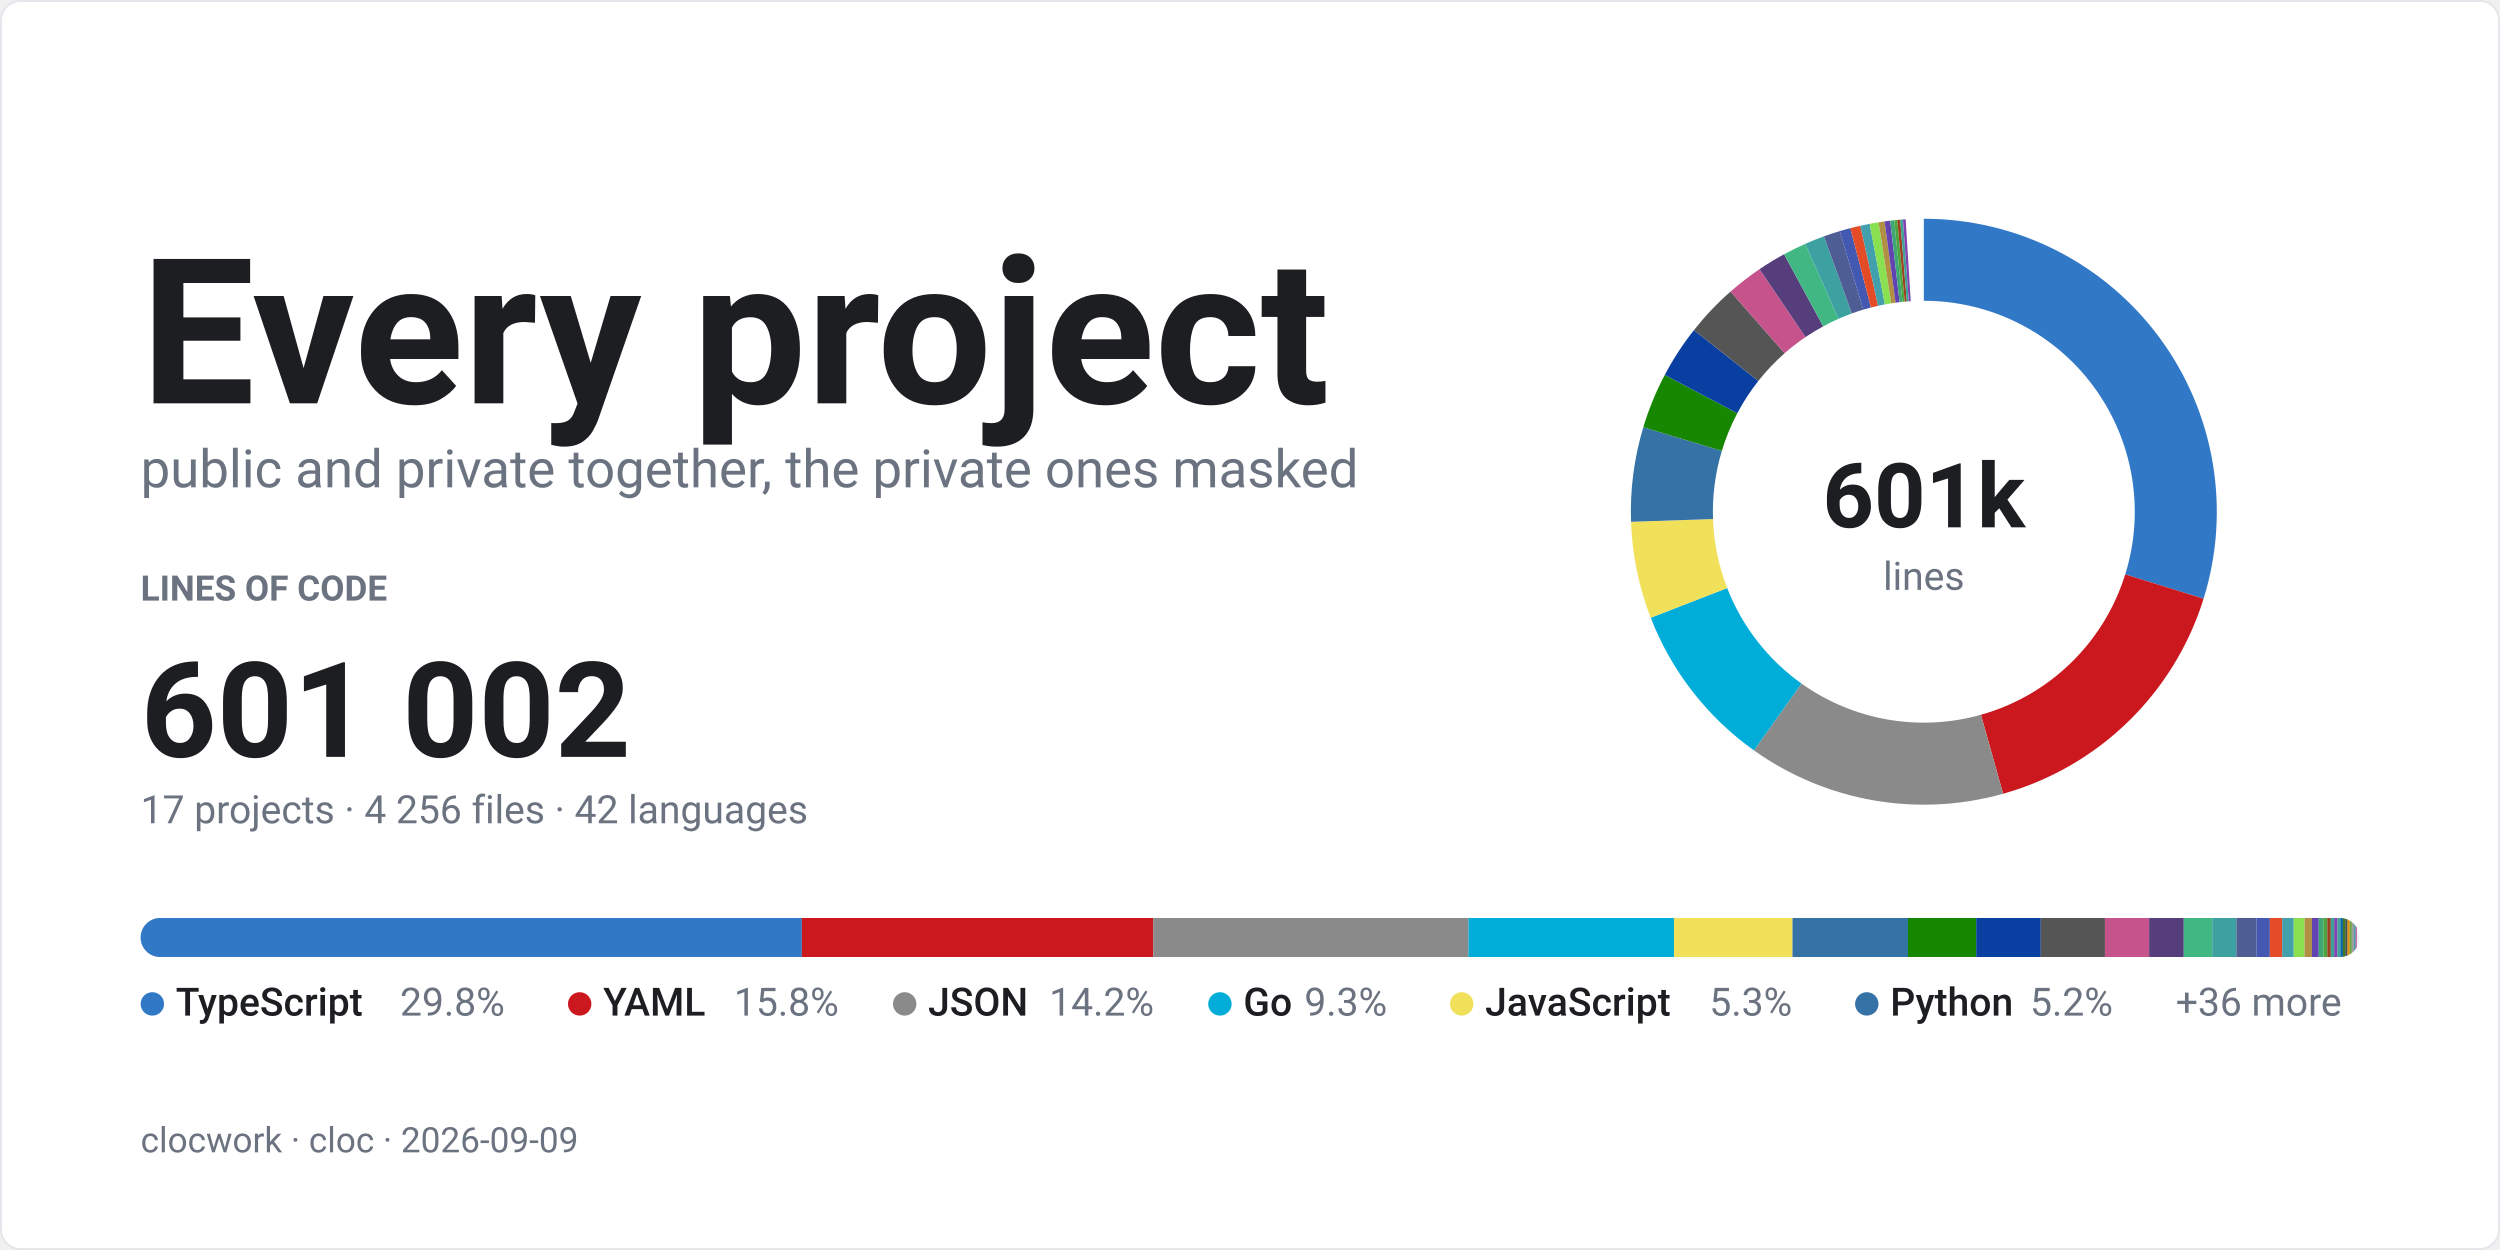
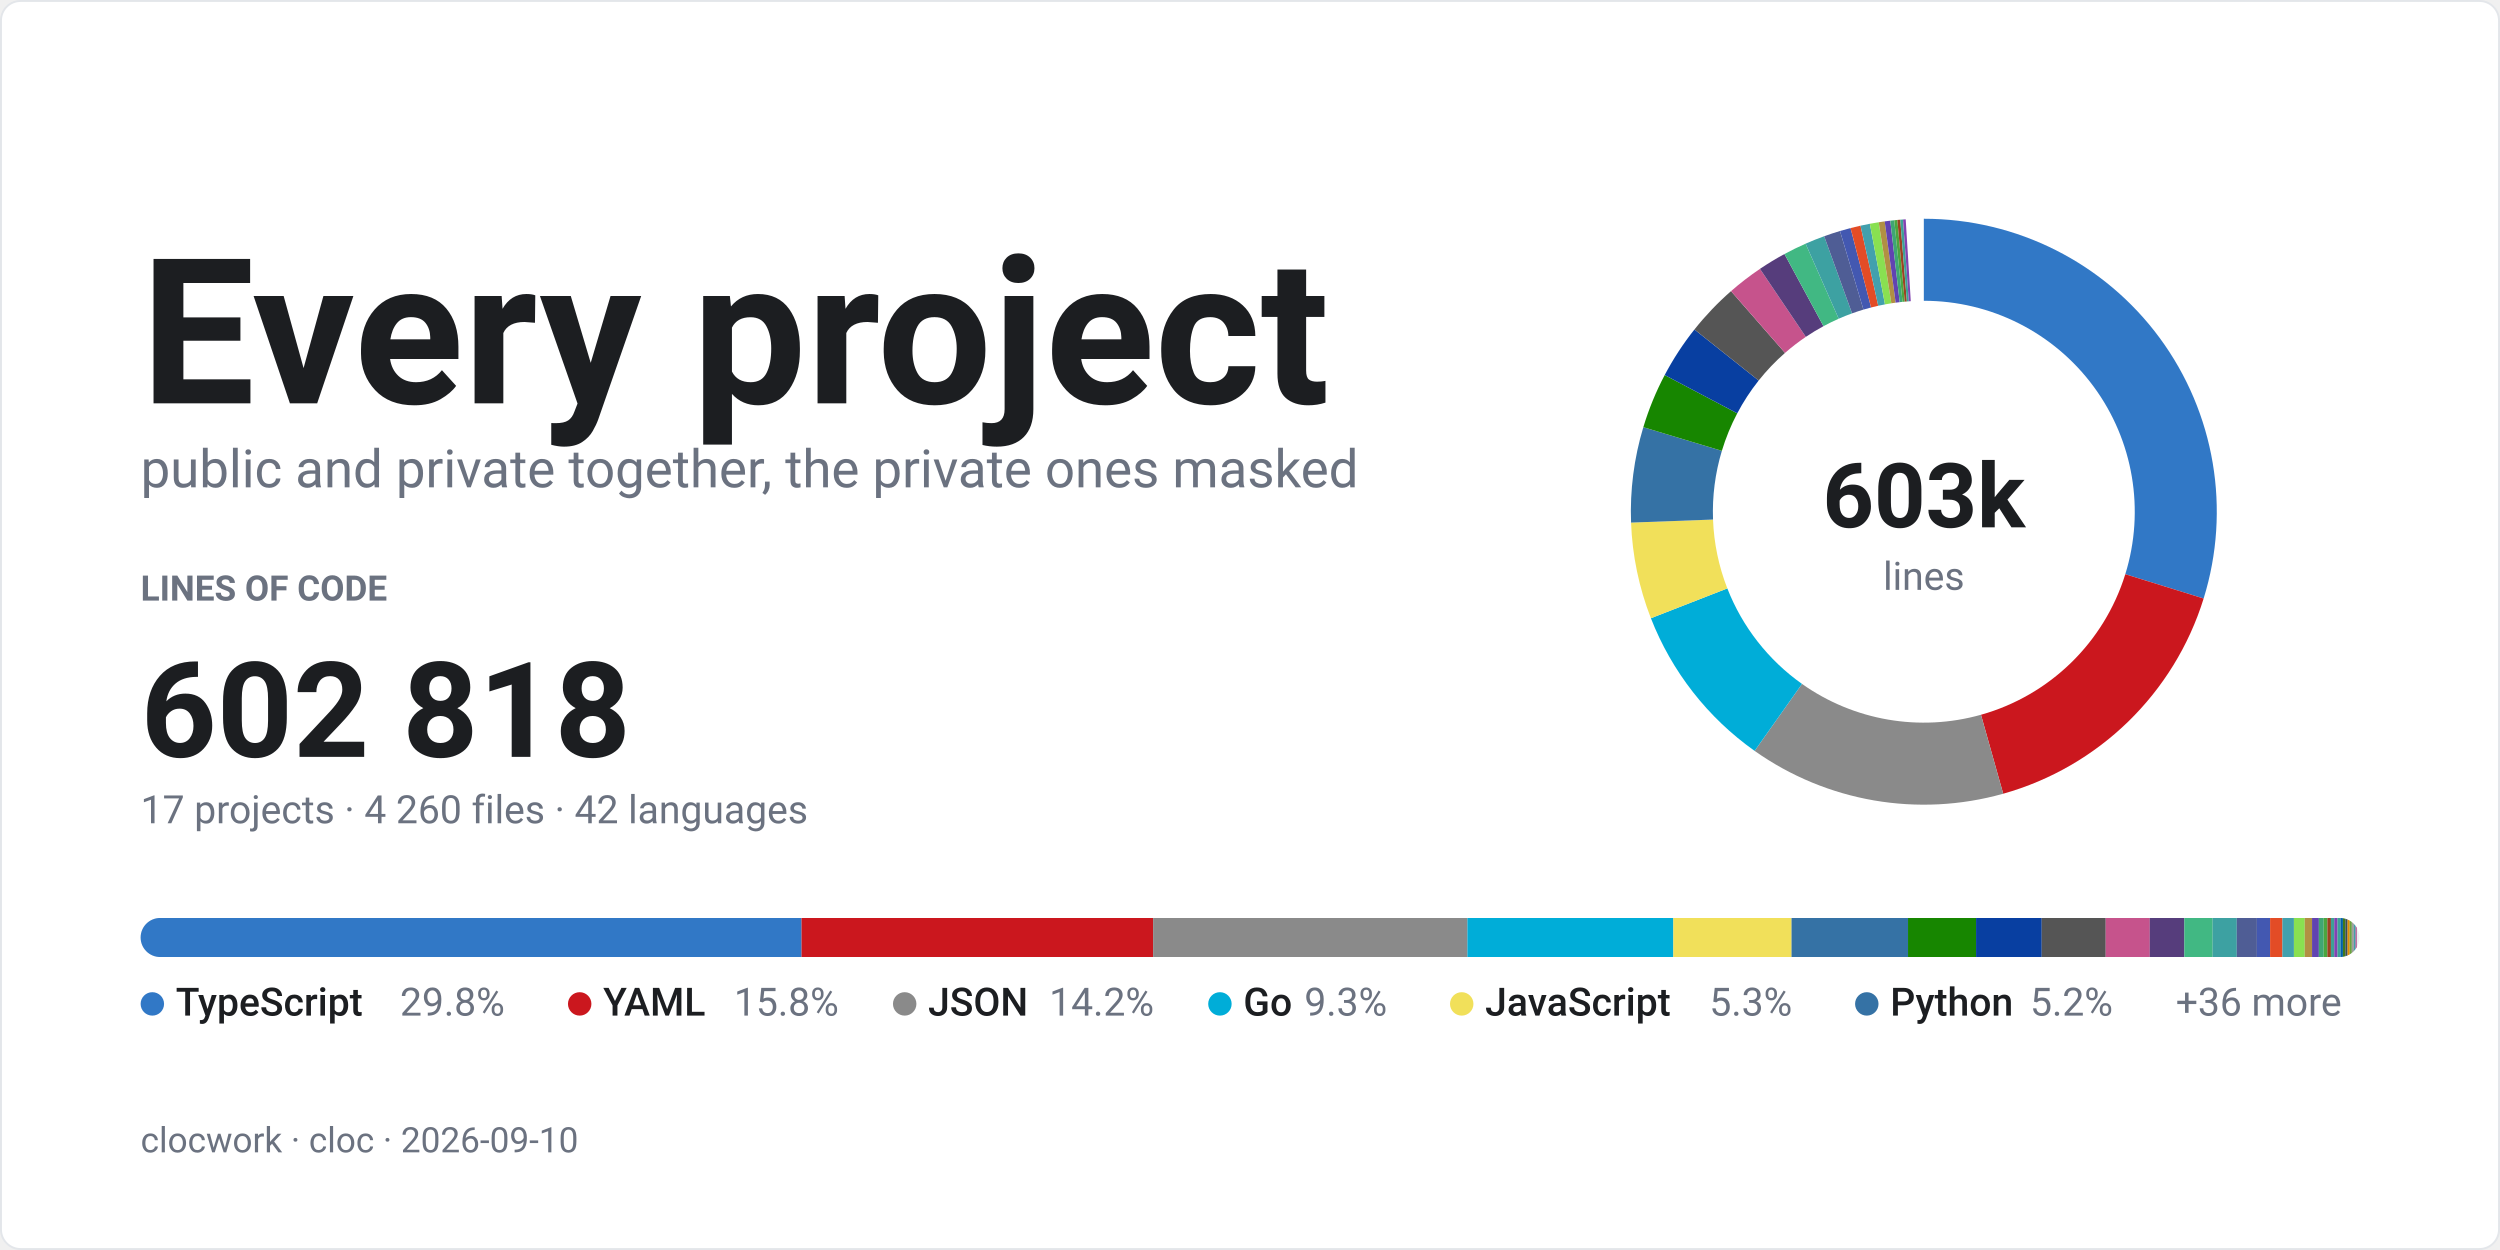
- <svg xmlns="http://www.w3.org/2000/svg" width="1280" height="640" viewBox="0 0 1280 640" role="img" aria-label="Every project: Lines of code by language: 601 002 across 17 projects">
+ <svg xmlns="http://www.w3.org/2000/svg" width="1280" height="640" viewBox="0 0 1280 640" role="img" aria-label="Every project: Lines of code by language: 602 818 across 17 projects">
  <style>
    .bg { fill: #ffffff; stroke: #e3e6ea; }
    .title { fill: #6b7280; }
    .figure { fill: #1c1e21; }
    .label { fill: #1c1e21; }
    .muted { fill: #6b7280; }
    .track { fill: #eceff3; }
    @media (prefers-color-scheme: dark) {
      .bg { fill: #0f1115; stroke: #262b33; }
      .title { fill: #9aa3af; }
      .figure { fill: #e6e8eb; }
      .label { fill: #e6e8eb; }
      .muted { fill: #9aa3af; }
      .track { fill: #22262e; }
    }
    .l0 { fill: #3178c6; }
    .l1 { fill: #cb171e; }
    .l2 { fill: #8a8a8a; }
    .l3 { fill: #00add8; }
    .l4 { fill: #f1e05a; }
    .l5 { fill: #3572a5; }
    .l6 { fill: #178600; }
    .l7 { fill: #083fa1; }
    .l8 { fill: #555555; }
    .l9 { fill: #c6538c; }
    .l10 { fill: #563d7c; }
    .l11 { fill: #41b883; }
    .l12 { fill: #3da1a2; }
    .l13 { fill: #4f5d95; }
    .l14 { fill: #4358b1; }
    .l15 { fill: #e34c26; }
    .l16 { fill: #42a0ad; }
    .l17 { fill: #89e051; }
    .l18 { fill: #b19043; }
    .l19 { fill: #6143b1; }
    .l20 { fill: #3fa674; }
    .l21 { fill: #4ba63f; }
    .l22 { fill: #9c4221; }
    .l23 { fill: #3da295; }
    .l24 { fill: #8243b1; }
    .l25 { fill: #3da298; }
    .l26 { fill: #0060ac; }
    .l27 { fill: #427819; }
    .l28 { fill: #384d54; }
    .l29 { fill: #e38c00; }
    .l30 { fill: #6ba23d; }
    .l31 { fill: #9e9e9e; }
    .l32 { fill: #40a1aa; }
    .l33 { fill: #b14387; }
    .l34 { fill: #d1dbe0; }
    .l35 { fill: #5443b1; }
    .l36 { fill: #0298c3; }
    .l37 { fill: #3fa667; }
    .l38 { fill: #3fa655; }
    .l39 { fill: #b17543; }
    .l40 { fill: #3fa684; }
    .l41 { fill: #4398b1; }
    @media (prefers-color-scheme: dark) {
      .l0 { fill: #3178c6; }
      .l1 { fill: #cb171e; }
      .l2 { fill: #8a8a8a; }
      .l3 { fill: #00add8; }
      .l4 { fill: #f1e05a; }
      .l5 { fill: #3572a5; }
      .l6 { fill: #178600; }
      .l7 { fill: #0b56db; }
      .l8 { fill: #626262; }
      .l9 { fill: #c6538c; }
      .l10 { fill: #7251a5; }
      .l11 { fill: #41b883; }
      .l12 { fill: #43b0b1; }
      .l13 { fill: #515f98; }
      .l14 { fill: #445ab5; }
      .l15 { fill: #e34c26; }
      .l16 { fill: #43a3b1; }
      .l17 { fill: #89e051; }
      .l18 { fill: #b19043; }
      .l19 { fill: #6b4dbc; }
      .l20 { fill: #43b17c; }
      .l21 { fill: #50b143; }
      .l22 { fill: #a04422; }
      .l23 { fill: #43b1a3; }
      .l24 { fill: #8243b1; }
      .l25 { fill: #43b1a6; }
      .l26 { fill: #0063b1; }
      .l27 { fill: #427819; }
      .l28 { fill: #4a6670; }
      .l29 { fill: #e38c00; }
      .l30 { fill: #75b143; }
      .l31 { fill: #9e9e9e; }
      .l32 { fill: #43a8b1; }
      .l33 { fill: #b14387; }
      .l34 { fill: #d1dbe0; }
      .l35 { fill: #6151bd; }
      .l36 { fill: #0298c3; }
      .l37 { fill: #43b16e; }
      .l38 { fill: #43b15b; }
      .l39 { fill: #b17543; }
      .l40 { fill: #43b18d; }
      .l41 { fill: #4398b1; }
    }
</style>
  <rect class="bg" fill="#ffffff" stroke="#e3e6ea" x="0.5" y="0.5" width="1279" height="639" rx="10" />
  <text x="72" y="206.5" class="figure" fill="#1c1e21" font-family="-apple-system,BlinkMacSystemFont,'Segoe UI',Roboto,Helvetica,Arial,sans-serif" font-size="104.0" font-weight="700" text-anchor="start">Every project</text>
  <text x="72" y="249.5" class="muted" fill="#6b7280" font-family="-apple-system,BlinkMacSystemFont,'Segoe UI',Roboto,Helvetica,Arial,sans-serif" font-size="27.0" font-weight="400" text-anchor="start">public and private together, the private ones masked</text>
  <text x="72" y="307.5" class="title" fill="#6b7280" font-family="-apple-system,BlinkMacSystemFont,'Segoe UI',Roboto,Helvetica,Arial,sans-serif" font-size="18.0" font-weight="600" text-anchor="start">LINES OF CODE</text>
-   <text x="72" y="387.5" class="figure" fill="#1c1e21" font-family="-apple-system,BlinkMacSystemFont,'Segoe UI',Roboto,Helvetica,Arial,sans-serif" font-size="68.0" font-weight="700" text-anchor="start">601 002</text>
-   <text x="72" y="421.5" class="muted" fill="#6b7280" font-family="-apple-system,BlinkMacSystemFont,'Segoe UI',Roboto,Helvetica,Arial,sans-serif" font-size="20.0" font-weight="400" text-anchor="start">17 projects  ·  4 256 files  ·  42 languages</text>
-   <path class="l0" d="M985.00 112.00A150.00 150.00 0 0 1 1128.23 306.57L1088.12 294.09A108.00 108.00 0 0 0 985.00 154.00Z" fill="#3178c6" />
-   <path class="l1" d="M1128.23 306.57A150.00 150.00 0 0 1 1025.60 406.40L1014.23 365.97A108.00 108.00 0 0 0 1088.12 294.09Z" fill="#cb171e" />
-   <path class="l2" d="M1025.60 406.40A150.00 150.00 0 0 1 898.00 384.19L922.36 349.98A108.00 108.00 0 0 0 1014.23 365.97Z" fill="#8a8a8a" />
-   <path class="l3" d="M898.00 384.19A150.00 150.00 0 0 1 845.16 316.27L884.32 301.07A108.00 108.00 0 0 0 922.36 349.98Z" fill="#00add8" />
-   <path class="l4" d="M845.16 316.27A150.00 150.00 0 0 1 835.09 267.16L877.06 265.72A108.00 108.00 0 0 0 884.32 301.07Z" fill="#f1e05a" />
-   <path class="l5" d="M835.09 267.16A150.00 150.00 0 0 1 841.37 218.74L881.59 230.85A108.00 108.00 0 0 0 877.06 265.72Z" fill="#3572a5" />
-   <path class="l6" d="M841.37 218.74A150.00 150.00 0 0 1 852.35 191.97L889.49 211.58A108.00 108.00 0 0 0 881.59 230.85Z" fill="#178600" />
-   <path class="l7" d="M852.35 191.97A150.00 150.00 0 0 1 867.29 169.02L900.25 195.06A108.00 108.00 0 0 0 889.49 211.58Z" fill="#083fa1" />
-   <path class="l8" d="M867.29 169.02A150.00 150.00 0 0 1 886.03 149.28L913.74 180.84A108.00 108.00 0 0 0 900.25 195.06Z" fill="#555555" />
-   <path class="l9" d="M886.03 149.28A150.00 150.00 0 0 1 900.88 137.81L924.43 172.58A108.00 108.00 0 0 0 913.74 180.84Z" fill="#c6538c" />
-   <path class="l10" d="M900.88 137.81A150.00 150.00 0 0 1 913.45 130.17L933.48 167.08A108.00 108.00 0 0 0 924.43 172.58Z" fill="#563d7c" />
-   <path class="l11" d="M913.45 130.17A150.00 150.00 0 0 1 924.29 124.84L941.29 163.24A108.00 108.00 0 0 0 933.48 167.08Z" fill="#41b883" />
-   <path class="l12" d="M924.29 124.84A150.00 150.00 0 0 1 933.82 121.00L948.15 160.48A108.00 108.00 0 0 0 941.29 163.24Z" fill="#3da1a2" />
-   <path class="l13" d="M933.82 121.00A150.00 150.00 0 0 1 941.94 118.31L954.00 158.54A108.00 108.00 0 0 0 948.15 160.48Z" fill="#4f5d95" />
-   <path class="l14" d="M941.94 118.31A150.00 150.00 0 0 1 947.37 116.80L957.91 157.45A108.00 108.00 0 0 0 954.00 158.54Z" fill="#4358b1" />
-   <path class="l15" d="M947.37 116.80A150.00 150.00 0 0 1 952.47 115.57L961.58 156.57A108.00 108.00 0 0 0 957.91 157.45Z" fill="#e34c26" />
-   <path class="l16" d="M952.47 115.57A150.00 150.00 0 0 1 957.27 114.59L965.04 155.86A108.00 108.00 0 0 0 961.58 156.57Z" fill="#42a0ad" />
-   <path class="l17" d="M957.27 114.59A150.00 150.00 0 0 1 961.82 113.80L968.31 155.30A108.00 108.00 0 0 0 965.04 155.86Z" fill="#89e051" />
-   <path class="l18" d="M961.82 113.80A150.00 150.00 0 0 1 964.90 113.35L970.53 154.97A108.00 108.00 0 0 0 968.31 155.30Z" fill="#b19043" />
-   <path class="l19" d="M964.90 113.35A150.00 150.00 0 0 1 967.78 112.99L972.60 154.71A108.00 108.00 0 0 0 970.53 154.97Z" fill="#6143b1" />
-   <path class="l20" d="M967.78 112.99A150.00 150.00 0 0 1 969.82 112.77L974.07 154.55A108.00 108.00 0 0 0 972.60 154.71Z" fill="#3fa674" />
-   <path class="l21" d="M969.82 112.77A150.00 150.00 0 0 1 971.40 112.62L975.21 154.44A108.00 108.00 0 0 0 974.07 154.55Z" fill="#4ba63f" />
-   <path class="l22" d="M971.40 112.62A150.00 150.00 0 0 1 972.89 112.49L976.28 154.35A108.00 108.00 0 0 0 975.21 154.44Z" fill="#9c4221" />
-   <path class="l23" d="M972.89 112.49A150.00 150.00 0 0 1 974.31 112.38L977.30 154.27A108.00 108.00 0 0 0 976.28 154.35Z" fill="#3da295" />
-   <path class="l24" d="M974.31 112.38A150.00 150.00 0 0 1 975.70 112.29L978.30 154.21A108.00 108.00 0 0 0 977.30 154.27Z" fill="#8243b1" />
-   <text x="985" y="270" class="figure" fill="#1c1e21" font-family="-apple-system,BlinkMacSystemFont,'Segoe UI',Roboto,Helvetica,Arial,sans-serif" font-size="46.0" font-weight="700" text-anchor="middle">601k</text>
+   <text x="72" y="387.5" class="figure" fill="#1c1e21" font-family="-apple-system,BlinkMacSystemFont,'Segoe UI',Roboto,Helvetica,Arial,sans-serif" font-size="68.0" font-weight="700" text-anchor="start">602 818</text>
+   <text x="72" y="421.5" class="muted" fill="#6b7280" font-family="-apple-system,BlinkMacSystemFont,'Segoe UI',Roboto,Helvetica,Arial,sans-serif" font-size="20.0" font-weight="400" text-anchor="start">17 projects  ·  4 260 files  ·  42 languages</text>
+   <path class="l0" d="M985.00 112.00A150.00 150.00 0 0 1 1128.26 306.45L1088.15 294.00A108.00 108.00 0 0 0 985.00 154.00Z" fill="#3178c6" />
+   <path class="l1" d="M1128.26 306.45A150.00 150.00 0 0 1 1025.64 406.39L1014.26 365.96A108.00 108.00 0 0 0 1088.15 294.00Z" fill="#cb171e" />
+   <path class="l2" d="M1025.64 406.39A150.00 150.00 0 0 1 898.36 384.45L922.62 350.16A108.00 108.00 0 0 0 1014.26 365.96Z" fill="#8a8a8a" />
+   <path class="l3" d="M898.36 384.45A150.00 150.00 0 0 1 845.26 316.53L884.39 301.26A108.00 108.00 0 0 0 922.62 350.16Z" fill="#00add8" />
+   <path class="l4" d="M845.26 316.53A150.00 150.00 0 0 1 835.10 267.57L877.07 266.01A108.00 108.00 0 0 0 884.39 301.26Z" fill="#f1e05a" />
+   <path class="l5" d="M835.10 267.57A150.00 150.00 0 0 1 841.38 218.73L881.59 230.84A108.00 108.00 0 0 0 877.07 266.01Z" fill="#3572a5" />
+   <path class="l6" d="M841.38 218.73A150.00 150.00 0 0 1 852.32 192.03L889.47 211.62A108.00 108.00 0 0 0 881.59 230.84Z" fill="#178600" />
+   <path class="l7" d="M852.32 192.03A150.00 150.00 0 0 1 867.55 168.70L900.43 194.83A108.00 108.00 0 0 0 889.47 211.62Z" fill="#083fa1" />
+   <path class="l8" d="M867.55 168.70A150.00 150.00 0 0 1 886.28 149.06L913.92 180.69A108.00 108.00 0 0 0 900.43 194.83Z" fill="#555555" />
+   <path class="l9" d="M886.28 149.06A150.00 150.00 0 0 1 901.10 137.66L924.59 172.47A108.00 108.00 0 0 0 913.92 180.69Z" fill="#c6538c" />
+   <path class="l10" d="M901.10 137.66A150.00 150.00 0 0 1 913.64 130.06L933.62 167.00A108.00 108.00 0 0 0 924.59 172.47Z" fill="#563d7c" />
+   <path class="l11" d="M913.64 130.06A150.00 150.00 0 0 1 924.46 124.76L941.41 163.19A108.00 108.00 0 0 0 933.62 167.00Z" fill="#41b883" />
+   <path class="l12" d="M924.46 124.76A150.00 150.00 0 0 1 933.97 120.95L948.26 160.44A108.00 108.00 0 0 0 941.41 163.19Z" fill="#3da1a2" />
+   <path class="l13" d="M933.97 120.95A150.00 150.00 0 0 1 942.07 118.27L954.09 158.52A108.00 108.00 0 0 0 948.26 160.44Z" fill="#4f5d95" />
+   <path class="l14" d="M942.07 118.27A150.00 150.00 0 0 1 947.48 116.77L957.99 157.43A108.00 108.00 0 0 0 954.09 158.52Z" fill="#4358b1" />
+   <path class="l15" d="M947.48 116.77A150.00 150.00 0 0 1 952.57 115.55L961.65 156.55A108.00 108.00 0 0 0 957.99 157.43Z" fill="#e34c26" />
+   <path class="l16" d="M952.57 115.55A150.00 150.00 0 0 1 957.36 114.57L965.10 155.85A108.00 108.00 0 0 0 961.65 156.55Z" fill="#42a0ad" />
+   <path class="l17" d="M957.36 114.57A150.00 150.00 0 0 1 961.89 113.79L968.36 155.29A108.00 108.00 0 0 0 965.10 155.85Z" fill="#89e051" />
+   <path class="l18" d="M961.89 113.79A150.00 150.00 0 0 1 964.96 113.34L970.57 154.97A108.00 108.00 0 0 0 968.36 155.29Z" fill="#b19043" />
+   <path class="l19" d="M964.96 113.34A150.00 150.00 0 0 1 967.83 112.99L972.64 154.71A108.00 108.00 0 0 0 970.57 154.97Z" fill="#6143b1" />
+   <path class="l20" d="M967.83 112.99A150.00 150.00 0 0 1 969.86 112.77L974.10 154.55A108.00 108.00 0 0 0 972.64 154.71Z" fill="#3fa674" />
+   <path class="l21" d="M969.86 112.77A150.00 150.00 0 0 1 971.44 112.61L975.23 154.44A108.00 108.00 0 0 0 974.10 154.55Z" fill="#4ba63f" />
+   <path class="l22" d="M971.44 112.61A150.00 150.00 0 0 1 972.92 112.49L976.31 154.35A108.00 108.00 0 0 0 975.23 154.44Z" fill="#9c4221" />
+   <path class="l23" d="M972.92 112.49A150.00 150.00 0 0 1 974.34 112.38L977.32 154.27A108.00 108.00 0 0 0 976.31 154.35Z" fill="#3da295" />
+   <path class="l24" d="M974.34 112.38A150.00 150.00 0 0 1 975.72 112.29L978.32 154.21A108.00 108.00 0 0 0 977.32 154.27Z" fill="#8243b1" />
+   <text x="985" y="270" class="figure" fill="#1c1e21" font-family="-apple-system,BlinkMacSystemFont,'Segoe UI',Roboto,Helvetica,Arial,sans-serif" font-size="46.0" font-weight="700" text-anchor="middle">603k</text>
  <text x="985" y="302" class="muted" fill="#6b7280" font-family="-apple-system,BlinkMacSystemFont,'Segoe UI',Roboto,Helvetica,Arial,sans-serif" font-size="20.0" font-weight="400" text-anchor="middle">lines</text>
  <rect class="track" fill="#eceff3" x="72" y="470" width="1136" height="20" rx="10.0" />
  <clipPath id="barclip">
    <rect x="72" y="470" width="1136" height="20" rx="10.0" />
  </clipPath>
  <g id="bar" clip-path="url(#barclip)">
-     <rect class="l0" x="72.00" y="470" width="338.55" height="20" fill="#3178c6" />
-     <rect class="l1" x="410.55" y="470" width="179.90" height="20" fill="#cb171e" />
-     <rect class="l2" x="590.45" y="470" width="161.42" height="20" fill="#8a8a8a" />
-     <rect class="l3" x="751.86" y="470" width="105.21" height="20" fill="#00add8" />
-     <rect class="l4" x="857.07" y="470" width="60.70" height="20" fill="#f1e05a" />
-     <rect class="l5" x="917.77" y="470" width="59.12" height="20" fill="#3572a5" />
-     <rect class="l6" x="976.89" y="470" width="34.93" height="20" fill="#178600" />
-     <rect class="l7" x="1011.82" y="470" width="33.05" height="20" fill="#083fa1" />
-     <rect class="l8" x="1044.87" y="470" width="32.86" height="20" fill="#555555" />
-     <rect class="l9" x="1077.73" y="470" width="22.62" height="20" fill="#c6538c" />
-     <rect class="l10" x="1100.35" y="470" width="17.74" height="20" fill="#563d7c" />
-     <rect class="l11" x="1118.09" y="470" width="14.56" height="20" fill="#41b883" />
-     <rect class="l12" x="1132.66" y="470" width="12.39" height="20" fill="#3da1a2" />
-     <rect class="l13" x="1145.04" y="470" width="10.32" height="20" fill="#4f5d95" />
-     <rect class="l14" x="1155.36" y="470" width="6.79" height="20" fill="#4358b1" />
-     <rect class="l15" x="1162.15" y="470" width="6.33" height="20" fill="#e34c26" />
-     <rect class="l16" x="1168.48" y="470" width="5.90" height="20" fill="#42a0ad" />
-     <rect class="l17" x="1174.39" y="470" width="5.56" height="20" fill="#89e051" />
-     <rect class="l18" x="1179.95" y="470" width="3.76" height="20" fill="#b19043" />
-     <rect class="l19" x="1183.71" y="470" width="3.50" height="20" fill="#6143b1" />
-     <rect class="l20" x="1187.20" y="470" width="2.47" height="20" fill="#3fa674" />
-     <rect class="l21" x="1189.67" y="470" width="1.91" height="20" fill="#4ba63f" />
-     <rect class="l22" x="1191.58" y="470" width="1.80" height="20" fill="#9c4221" />
-     <rect class="l23" x="1193.39" y="470" width="1.71" height="20" fill="#3da295" />
-     <rect class="l24" x="1195.10" y="470" width="1.68" height="20" fill="#8243b1" />
-     <rect class="l25" x="1196.78" y="470" width="1.54" height="20" fill="#3da298" />
-     <rect class="l26" x="1198.32" y="470" width="1.24" height="20" fill="#0060ac" />
-     <rect class="l27" x="1199.56" y="470" width="1.23" height="20" fill="#427819" />
-     <rect class="l28" x="1200.79" y="470" width="1.14" height="20" fill="#384d54" />
-     <rect class="l29" x="1201.93" y="470" width="1.11" height="20" fill="#e38c00" />
-     <rect class="l30" x="1203.04" y="470" width="1.10" height="20" fill="#6ba23d" />
-     <rect class="l31" x="1204.14" y="470" width="1.06" height="20" fill="#9e9e9e" />
-     <rect class="l32" x="1205.19" y="470" width="0.87" height="20" fill="#40a1aa" />
-     <rect class="l33" x="1206.06" y="470" width="0.58" height="20" fill="#b14387" />
+     <rect class="l0" x="72.00" y="470" width="338.39" height="20" fill="#3178c6" />
+     <rect class="l1" x="410.39" y="470" width="180.01" height="20" fill="#cb171e" />
+     <rect class="l2" x="590.40" y="470" width="160.93" height="20" fill="#8a8a8a" />
+     <rect class="l3" x="751.33" y="470" width="105.40" height="20" fill="#00add8" />
+     <rect class="l4" x="856.74" y="470" width="60.55" height="20" fill="#f1e05a" />
+     <rect class="l5" x="917.28" y="470" width="59.63" height="20" fill="#3572a5" />
+     <rect class="l6" x="976.91" y="470" width="34.83" height="20" fill="#178600" />
+     <rect class="l7" x="1011.74" y="470" width="33.63" height="20" fill="#083fa1" />
+     <rect class="l8" x="1045.37" y="470" width="32.76" height="20" fill="#555555" />
+     <rect class="l9" x="1078.13" y="470" width="22.56" height="20" fill="#c6538c" />
+     <rect class="l10" x="1100.68" y="470" width="17.69" height="20" fill="#563d7c" />
+     <rect class="l11" x="1118.37" y="470" width="14.52" height="20" fill="#41b883" />
+     <rect class="l12" x="1132.89" y="470" width="12.35" height="20" fill="#3da1a2" />
+     <rect class="l13" x="1145.24" y="470" width="10.29" height="20" fill="#4f5d95" />
+     <rect class="l14" x="1155.52" y="470" width="6.77" height="20" fill="#4358b1" />
+     <rect class="l15" x="1162.29" y="470" width="6.31" height="20" fill="#e34c26" />
+     <rect class="l16" x="1168.60" y="470" width="5.89" height="20" fill="#42a0ad" />
+     <rect class="l17" x="1174.49" y="470" width="5.55" height="20" fill="#89e051" />
+     <rect class="l18" x="1180.04" y="470" width="3.74" height="20" fill="#b19043" />
+     <rect class="l19" x="1183.77" y="470" width="3.49" height="20" fill="#6143b1" />
+     <rect class="l20" x="1187.26" y="470" width="2.46" height="20" fill="#3fa674" />
+     <rect class="l21" x="1189.72" y="470" width="1.91" height="20" fill="#4ba63f" />
+     <rect class="l22" x="1191.63" y="470" width="1.80" height="20" fill="#9c4221" />
+     <rect class="l23" x="1193.43" y="470" width="1.71" height="20" fill="#3da295" />
+     <rect class="l24" x="1195.14" y="470" width="1.67" height="20" fill="#8243b1" />
+     <rect class="l25" x="1196.81" y="470" width="1.54" height="20" fill="#3da298" />
+     <rect class="l26" x="1198.35" y="470" width="1.23" height="20" fill="#0060ac" />
+     <rect class="l27" x="1199.58" y="470" width="1.22" height="20" fill="#427819" />
+     <rect class="l28" x="1200.81" y="470" width="1.14" height="20" fill="#384d54" />
+     <rect class="l29" x="1201.95" y="470" width="1.11" height="20" fill="#e38c00" />
+     <rect class="l30" x="1203.05" y="470" width="1.09" height="20" fill="#6ba23d" />
+     <rect class="l31" x="1204.15" y="470" width="1.06" height="20" fill="#9e9e9e" />
+     <rect class="l32" x="1205.20" y="470" width="0.86" height="20" fill="#40a1aa" />
+     <rect class="l33" x="1206.07" y="470" width="0.58" height="20" fill="#b14387" />
  </g>
  <circle class="l0" cx="78" cy="514" r="6" fill="#3178c6" />
  <text x="90" y="520" class="label" fill="#1c1e21" font-family="-apple-system,BlinkMacSystemFont,'Segoe UI',Roboto,Helvetica,Arial,sans-serif" font-size="20.0" font-weight="500" text-anchor="start">TypeScript</text>
  <text x="204.8" y="520" class="muted" fill="#6b7280" font-family="-apple-system,BlinkMacSystemFont,'Segoe UI',Roboto,Helvetica,Arial,sans-serif" font-size="20.0" font-weight="400" text-anchor="start">29.8%</text>
  <circle class="l1" cx="296.8" cy="514" r="6" fill="#cb171e" />
  <text x="308.8" y="520" class="label" fill="#1c1e21" font-family="-apple-system,BlinkMacSystemFont,'Segoe UI',Roboto,Helvetica,Arial,sans-serif" font-size="20.0" font-weight="500" text-anchor="start">YAML</text>
  <text x="375.8" y="520" class="muted" fill="#6b7280" font-family="-apple-system,BlinkMacSystemFont,'Segoe UI',Roboto,Helvetica,Arial,sans-serif" font-size="20.0" font-weight="400" text-anchor="start">15.8%</text>
  <circle class="l2" cx="463.2" cy="514" r="6" fill="#8a8a8a" />
  <text x="475.2" y="520" class="label" fill="#1c1e21" font-family="-apple-system,BlinkMacSystemFont,'Segoe UI',Roboto,Helvetica,Arial,sans-serif" font-size="20.0" font-weight="500" text-anchor="start">JSON</text>
  <text x="537.2" y="520" class="muted" fill="#6b7280" font-family="-apple-system,BlinkMacSystemFont,'Segoe UI',Roboto,Helvetica,Arial,sans-serif" font-size="20.0" font-weight="400" text-anchor="start">14.2%</text>
  <circle class="l3" cx="624.6" cy="514" r="6" fill="#00add8" />
  <text x="636.6" y="520" class="label" fill="#1c1e21" font-family="-apple-system,BlinkMacSystemFont,'Segoe UI',Roboto,Helvetica,Arial,sans-serif" font-size="20.0" font-weight="500" text-anchor="start">Go</text>
  <text x="667.8" y="520" class="muted" fill="#6b7280" font-family="-apple-system,BlinkMacSystemFont,'Segoe UI',Roboto,Helvetica,Arial,sans-serif" font-size="20.0" font-weight="400" text-anchor="start">9.3%</text>
  <circle class="l4" cx="748.4" cy="514" r="6" fill="#f1e05a" />
  <text x="760.4" y="520" class="label" fill="#1c1e21" font-family="-apple-system,BlinkMacSystemFont,'Segoe UI',Roboto,Helvetica,Arial,sans-serif" font-size="20.0" font-weight="500" text-anchor="start">JavaScript</text>
  <text x="875.2" y="520" class="muted" fill="#6b7280" font-family="-apple-system,BlinkMacSystemFont,'Segoe UI',Roboto,Helvetica,Arial,sans-serif" font-size="20.0" font-weight="400" text-anchor="start">5.3%</text>
  <circle class="l5" cx="955.8" cy="514" r="6" fill="#3572a5" />
  <text x="967.8" y="520" class="label" fill="#1c1e21" font-family="-apple-system,BlinkMacSystemFont,'Segoe UI',Roboto,Helvetica,Arial,sans-serif" font-size="20.0" font-weight="500" text-anchor="start">Python</text>
  <text x="1039.4" y="520" class="muted" fill="#6b7280" font-family="-apple-system,BlinkMacSystemFont,'Segoe UI',Roboto,Helvetica,Arial,sans-serif" font-size="20.0" font-weight="400" text-anchor="start">5.2%</text>
  <text x="1114" y="520" class="muted" fill="#6b7280" font-family="-apple-system,BlinkMacSystemFont,'Segoe UI',Roboto,Helvetica,Arial,sans-serif" font-size="20.0" font-weight="400" text-anchor="start">+36 more</text>
-   <text x="72" y="590" class="muted" fill="#6b7280" font-family="-apple-system,BlinkMacSystemFont,'Segoe UI',Roboto,Helvetica,Arial,sans-serif" font-size="18.0" font-weight="400" text-anchor="start">clocwork · cloc · 2026-09-09</text>
+   <text x="72" y="590" class="muted" fill="#6b7280" font-family="-apple-system,BlinkMacSystemFont,'Segoe UI',Roboto,Helvetica,Arial,sans-serif" font-size="18.0" font-weight="400" text-anchor="start">clocwork · cloc · 2026-09-10</text>
</svg>
